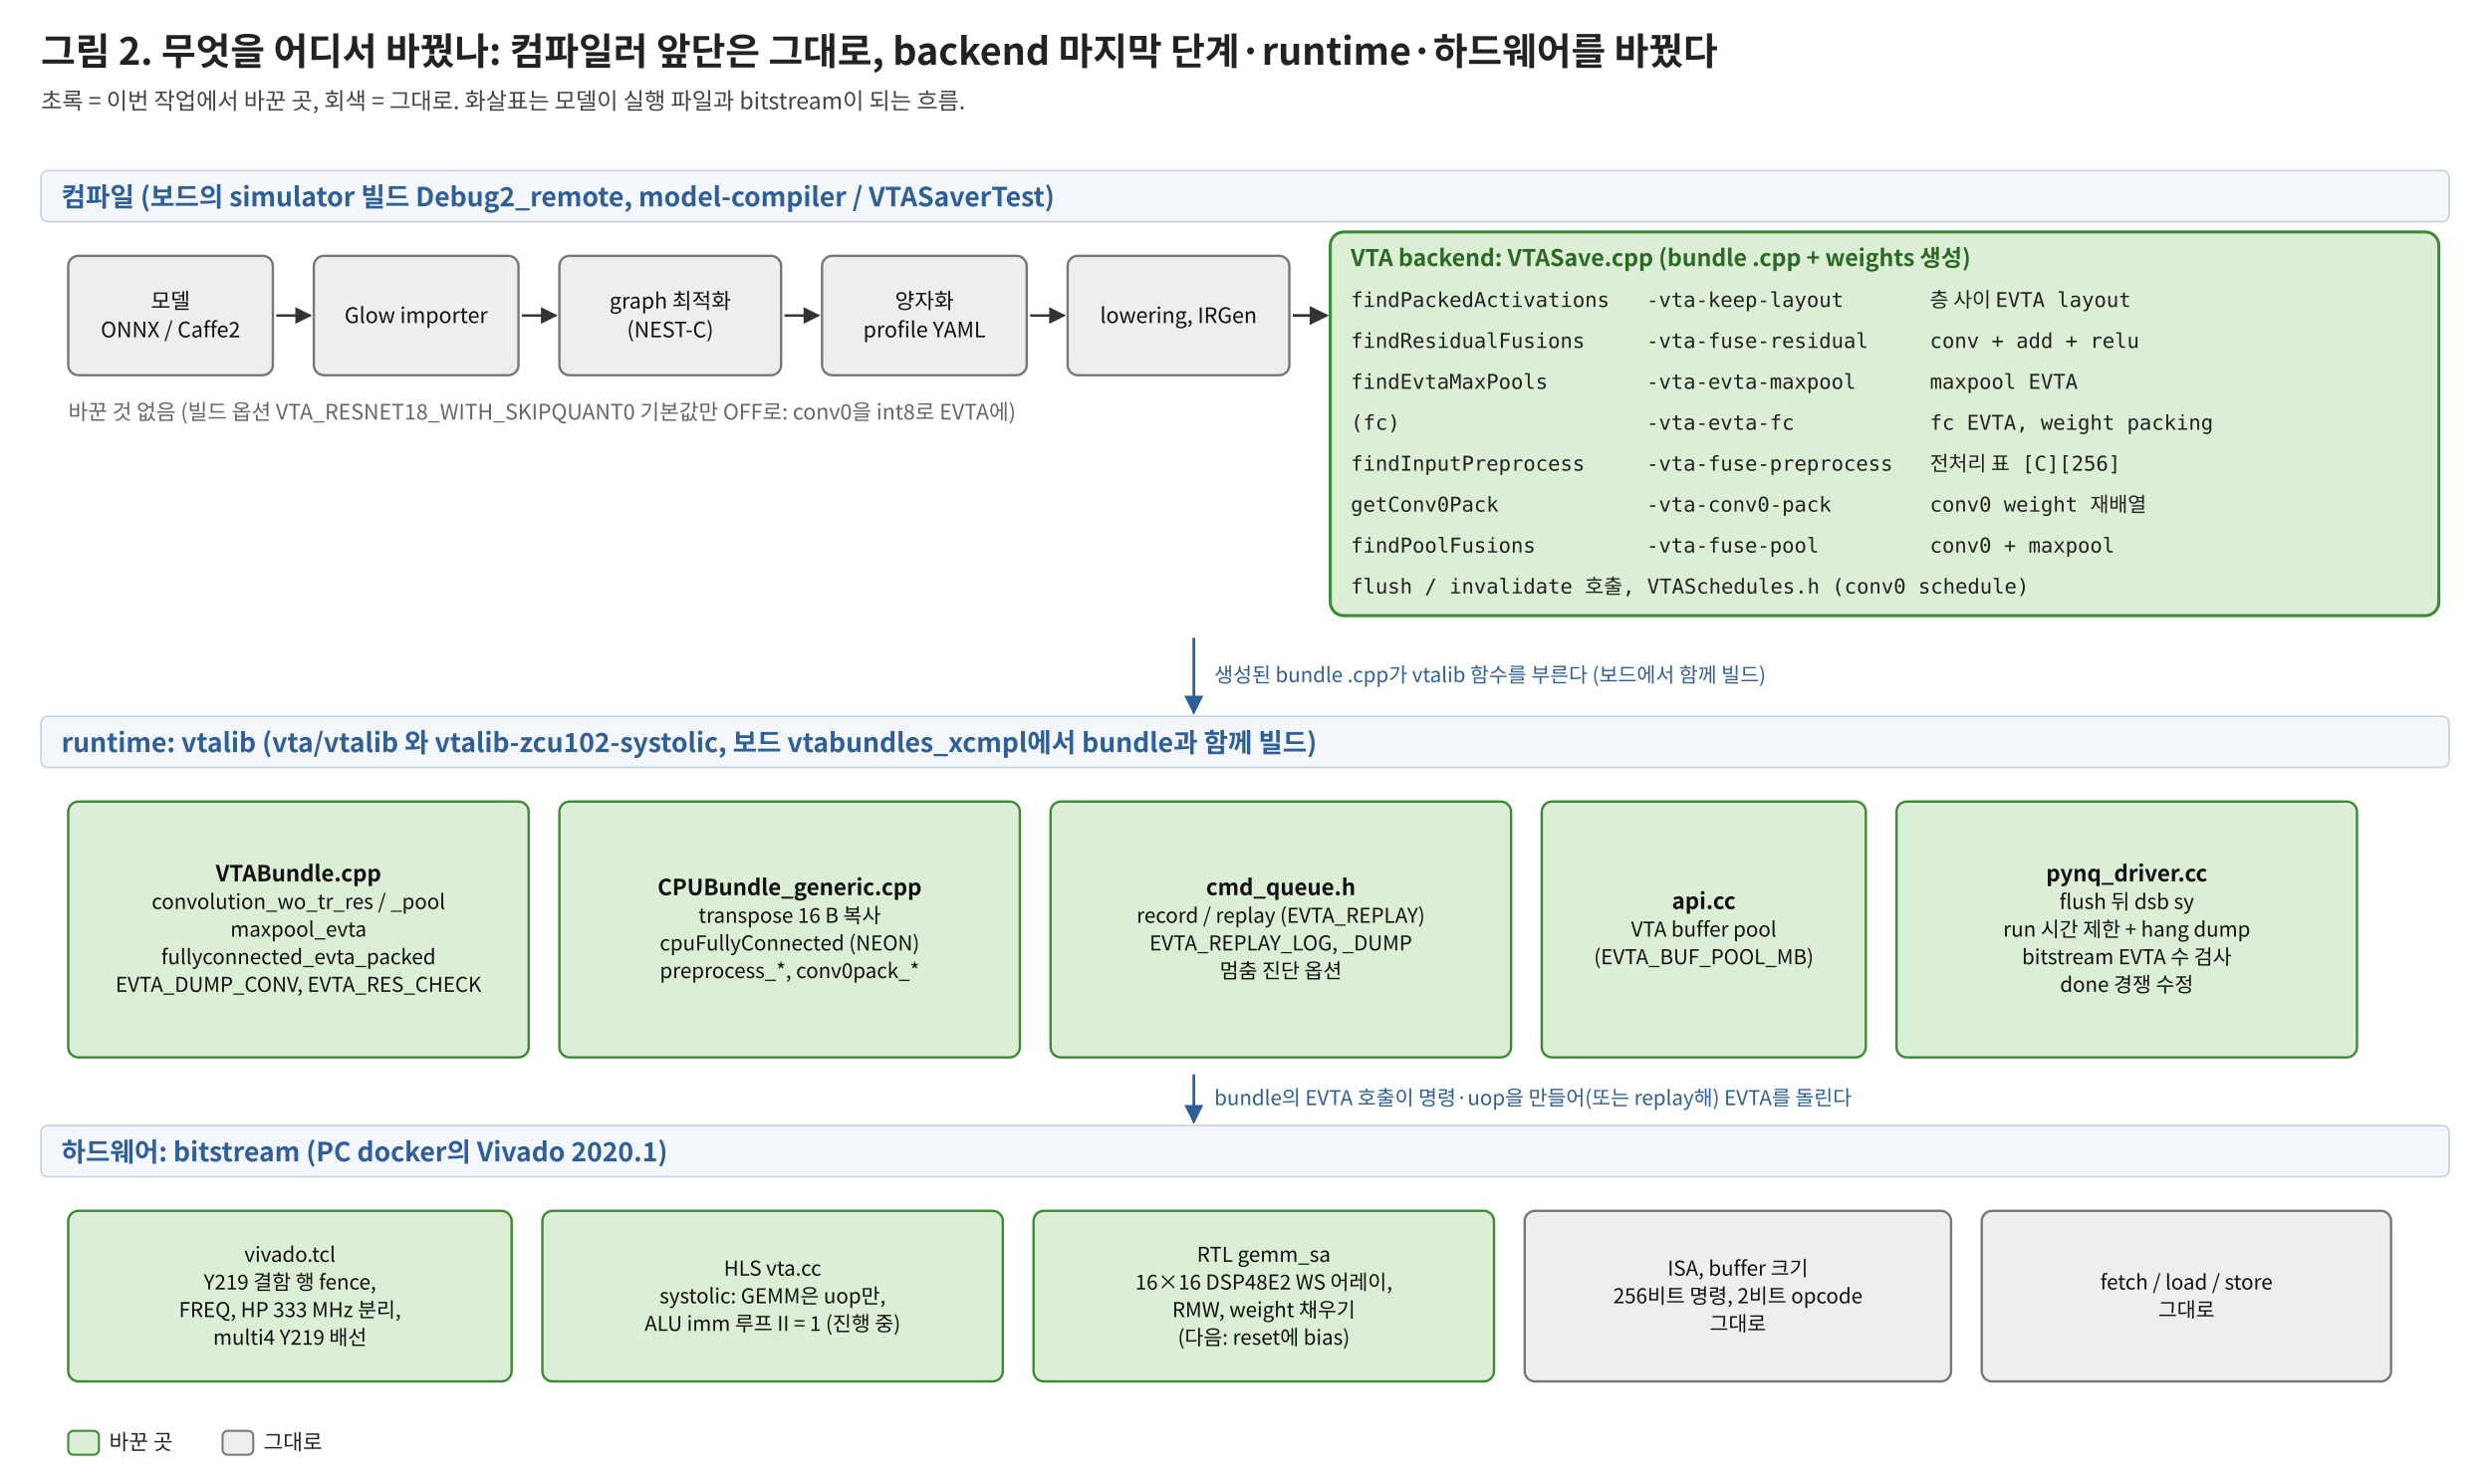
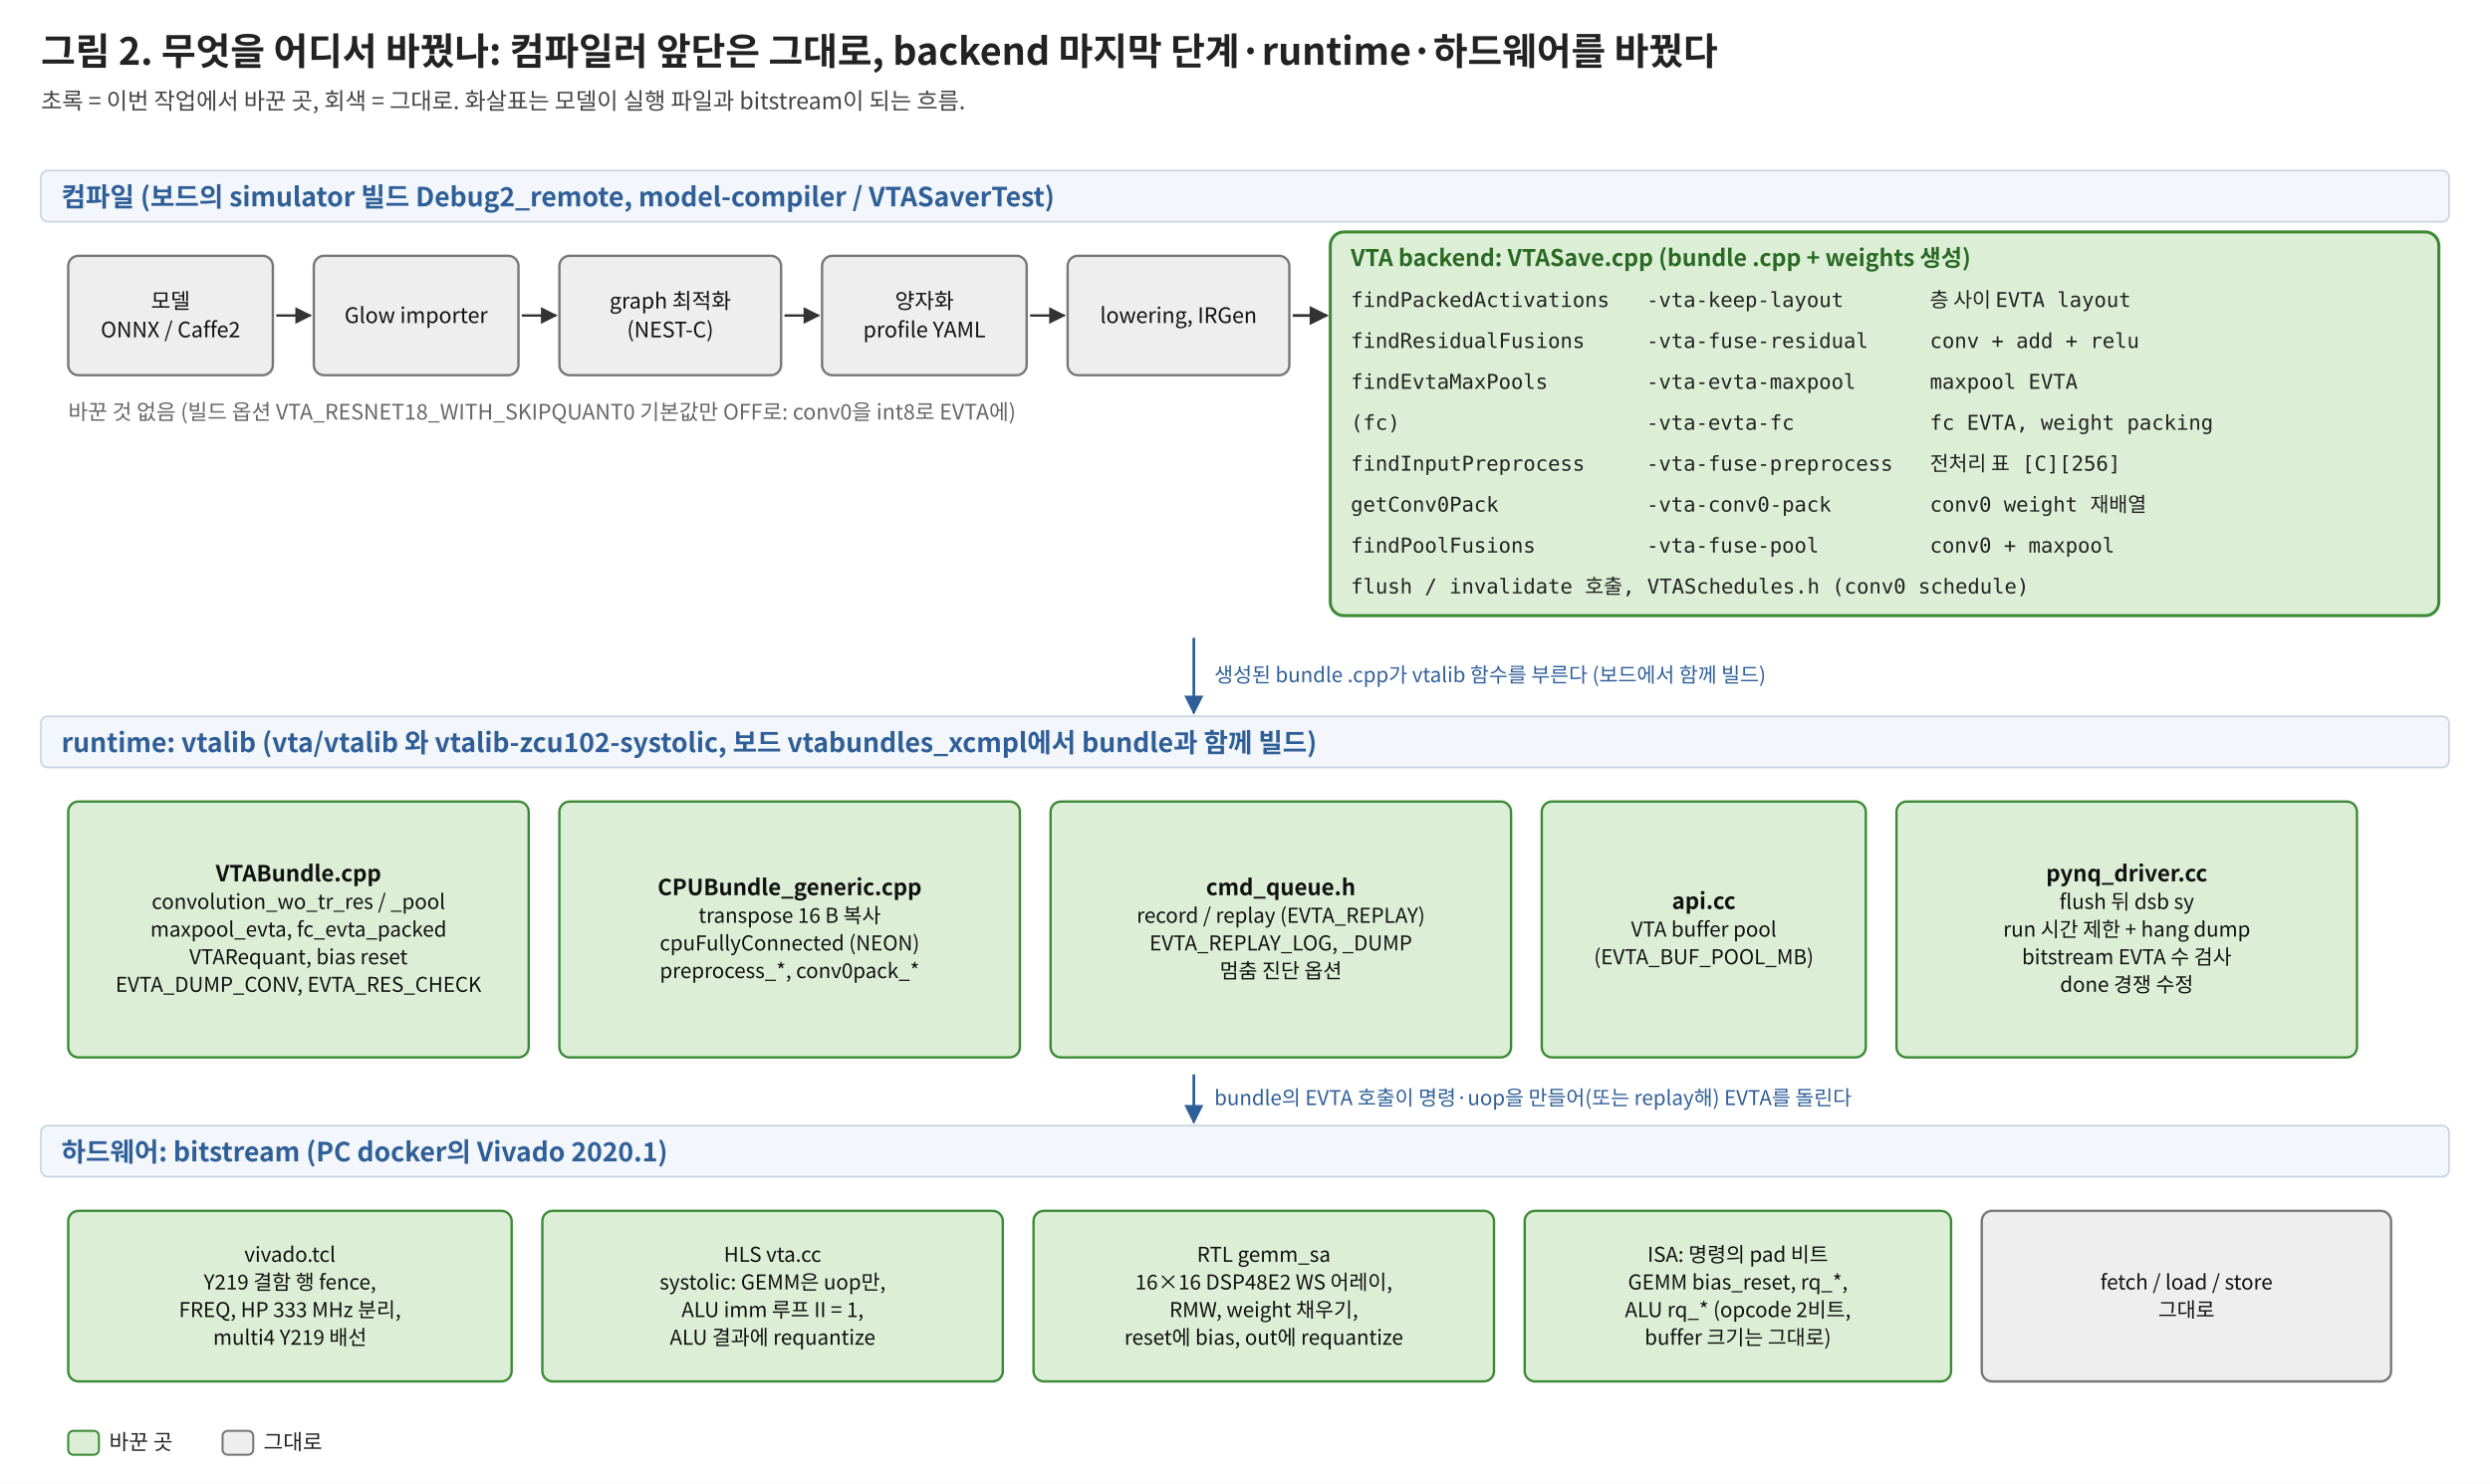
<svg xmlns="http://www.w3.org/2000/svg" width="1460" height="870" viewBox="0 0 1460 870" font-family="'Noto Sans CJK KR', 'Noto Sans KR', 'Malgun Gothic', 'Apple SD Gothic Neo', sans-serif">
  <defs>
    <marker id="ara" viewBox="0 0 10 10" refX="9" refY="5" markerWidth="7" markerHeight="7" orient="auto-start-reverse">
      <path d="M0,0 L10,5 L0,10 z" fill="#333333" />
    </marker>
    <marker id="arb" viewBox="0 0 10 10" refX="9" refY="5" markerWidth="7" markerHeight="7" orient="auto-start-reverse">
      <path d="M0,0 L10,5 L0,10 z" fill="#2f5f98" />
    </marker>
    <marker id="aro" viewBox="0 0 10 10" refX="9" refY="5" markerWidth="7" markerHeight="7" orient="auto-start-reverse">
      <path d="M0,0 L10,5 L0,10 z" fill="#c06a10" />
    </marker>
    <marker id="arg" viewBox="0 0 10 10" refX="9" refY="5" markerWidth="7" markerHeight="7" orient="auto-start-reverse">
      <path d="M0,0 L10,5 L0,10 z" fill="#3c8a35" />
    </marker>
    <marker id="arr" viewBox="0 0 10 10" refX="9" refY="5" markerWidth="7" markerHeight="7" orient="auto-start-reverse">
      <path d="M0,0 L10,5 L0,10 z" fill="#c0392b" />
    </marker>
    <marker id="arp" viewBox="0 0 10 10" refX="9" refY="5" markerWidth="7" markerHeight="7" orient="auto-start-reverse">
      <path d="M0,0 L10,5 L0,10 z" fill="#6d4596" />
    </marker>
    <marker id="ary" viewBox="0 0 10 10" refX="9" refY="5" markerWidth="7" markerHeight="7" orient="auto-start-reverse">
      <path d="M0,0 L10,5 L0,10 z" fill="#9a7b00" />
    </marker>
    <marker id="ark" viewBox="0 0 10 10" refX="9" refY="5" markerWidth="7" markerHeight="7" orient="auto-start-reverse">
      <path d="M0,0 L10,5 L0,10 z" fill="#888888" />
    </marker>
  </defs>
  <rect x="0.0" y="0.0" width="1460.0" height="870.0" rx="0" fill="#ffffff" stroke="none" stroke-width="1.2" />
  <text x="24.0" y="38.0" font-family="'Noto Sans CJK KR', 'Noto Sans KR', 'Malgun Gothic', 'Apple SD Gothic Neo', sans-serif" font-size="22" text-anchor="start" font-weight="bold" fill="#222222" xml:space="preserve">그림 2. 무엇을 어디서 바꿨나: 컴파일러 앞단은 그대로, backend 마지막 단계·runtime·하드웨어를 바꿨다</text>
  <text x="24.0" y="64.0" font-family="'Noto Sans CJK KR', 'Noto Sans KR', 'Malgun Gothic', 'Apple SD Gothic Neo', sans-serif" font-size="13.5" text-anchor="start" font-weight="normal" fill="#444444" xml:space="preserve">초록 = 이번 작업에서 바꾼 곳, 회색 = 그대로. 화살표는 모델이 실행 파일과 bitstream이 되는 흐름.</text>
  <rect x="24.0" y="100.0" width="1412.0" height="30.0" rx="4" fill="#f3f6fa" stroke="#c8d3e0" stroke-width="1" />
  <text x="36.0" y="121.0" font-family="'Noto Sans CJK KR', 'Noto Sans KR', 'Malgun Gothic', 'Apple SD Gothic Neo', sans-serif" font-size="15.5" text-anchor="start" font-weight="bold" fill="#2f5f98" xml:space="preserve">컴파일 (보드의 simulator 빌드 Debug2_remote, model-compiler / VTASaverTest)</text>
  <rect x="40.0" y="150.0" width="120.0" height="70.0" rx="6" fill="#eeeeee" stroke="#777777" stroke-width="1.4" />
  <text x="100.0" y="180.9" font-family="'Noto Sans CJK KR', 'Noto Sans KR', 'Malgun Gothic', 'Apple SD Gothic Neo', sans-serif" font-size="12.5" text-anchor="middle" font-weight="normal" fill="#111111" xml:space="preserve">모델</text>
  <text x="100.0" y="197.8" font-family="'Noto Sans CJK KR', 'Noto Sans KR', 'Malgun Gothic', 'Apple SD Gothic Neo', sans-serif" font-size="12.5" text-anchor="middle" font-weight="normal" fill="#111111" xml:space="preserve">ONNX / Caffe2</text>
  <line x1="162.0" y1="185.0" x2="182.0" y2="185.0" stroke="#333333" stroke-width="1.4" marker-end="url(#ara)" />
  <rect x="184.0" y="150.0" width="120.0" height="70.0" rx="6" fill="#eeeeee" stroke="#777777" stroke-width="1.4" />
  <text x="244.0" y="189.4" font-family="'Noto Sans CJK KR', 'Noto Sans KR', 'Malgun Gothic', 'Apple SD Gothic Neo', sans-serif" font-size="12.5" text-anchor="middle" font-weight="normal" fill="#111111" xml:space="preserve">Glow importer</text>
  <line x1="306.0" y1="185.0" x2="326.0" y2="185.0" stroke="#333333" stroke-width="1.4" marker-end="url(#ara)" />
  <rect x="328.0" y="150.0" width="130.0" height="70.0" rx="6" fill="#eeeeee" stroke="#777777" stroke-width="1.4" />
  <text x="393.0" y="180.9" font-family="'Noto Sans CJK KR', 'Noto Sans KR', 'Malgun Gothic', 'Apple SD Gothic Neo', sans-serif" font-size="12.5" text-anchor="middle" font-weight="normal" fill="#111111" xml:space="preserve">graph 최적화</text>
  <text x="393.0" y="197.8" font-family="'Noto Sans CJK KR', 'Noto Sans KR', 'Malgun Gothic', 'Apple SD Gothic Neo', sans-serif" font-size="12.5" text-anchor="middle" font-weight="normal" fill="#111111" xml:space="preserve">(NEST-C)</text>
  <line x1="460.0" y1="185.0" x2="480.0" y2="185.0" stroke="#333333" stroke-width="1.4" marker-end="url(#ara)" />
  <rect x="482.0" y="150.0" width="120.0" height="70.0" rx="6" fill="#eeeeee" stroke="#777777" stroke-width="1.4" />
  <text x="542.0" y="180.9" font-family="'Noto Sans CJK KR', 'Noto Sans KR', 'Malgun Gothic', 'Apple SD Gothic Neo', sans-serif" font-size="12.5" text-anchor="middle" font-weight="normal" fill="#111111" xml:space="preserve">양자화</text>
  <text x="542.0" y="197.8" font-family="'Noto Sans CJK KR', 'Noto Sans KR', 'Malgun Gothic', 'Apple SD Gothic Neo', sans-serif" font-size="12.5" text-anchor="middle" font-weight="normal" fill="#111111" xml:space="preserve">profile YAML</text>
  <line x1="604.0" y1="185.0" x2="624.0" y2="185.0" stroke="#333333" stroke-width="1.4" marker-end="url(#ara)" />
  <rect x="626.0" y="150.0" width="130.0" height="70.0" rx="6" fill="#eeeeee" stroke="#777777" stroke-width="1.4" />
  <text x="691.0" y="189.4" font-family="'Noto Sans CJK KR', 'Noto Sans KR', 'Malgun Gothic', 'Apple SD Gothic Neo', sans-serif" font-size="12.5" text-anchor="middle" font-weight="normal" fill="#111111" xml:space="preserve">lowering, IRGen</text>
  <text x="40.0" y="246.0" font-family="'Noto Sans CJK KR', 'Noto Sans KR', 'Malgun Gothic', 'Apple SD Gothic Neo', sans-serif" font-size="12.5" text-anchor="start" font-weight="normal" fill="#666666" xml:space="preserve">바꾼 것 없음 (빌드 옵션 VTA_RESNET18_WITH_SKIPQUANT0 기본값만 OFF로: conv0을 int8로 EVTA에)</text>
  <line x1="758.0" y1="185.0" x2="778.0" y2="185.0" stroke="#333333" stroke-width="1.6" marker-end="url(#ara)" />
  <rect x="780.0" y="136.0" width="650.0" height="225.0" rx="8" fill="#dcefd6" stroke="#3c8a35" stroke-width="1.8" />
  <text x="792.0" y="156.0" font-family="'Noto Sans CJK KR', 'Noto Sans KR', 'Malgun Gothic', 'Apple SD Gothic Neo', sans-serif" font-size="13.5" text-anchor="start" font-weight="bold" fill="#2a6a24" xml:space="preserve">VTA backend: VTASave.cpp (bundle .cpp + weights 생성)</text>
  <text x="792.0" y="180.0" font-family="'DejaVu Sans Mono', Consolas, monospace" font-size="12" text-anchor="start" font-weight="normal" fill="#222222" xml:space="preserve">findPackedActivations   -vta-keep-layout       층 사이 EVTA layout</text>
  <text x="792.0" y="204.0" font-family="'DejaVu Sans Mono', Consolas, monospace" font-size="12" text-anchor="start" font-weight="normal" fill="#222222" xml:space="preserve">findResidualFusions     -vta-fuse-residual     conv + add + relu</text>
  <text x="792.0" y="228.0" font-family="'DejaVu Sans Mono', Consolas, monospace" font-size="12" text-anchor="start" font-weight="normal" fill="#222222" xml:space="preserve">findEvtaMaxPools        -vta-evta-maxpool      maxpool EVTA</text>
  <text x="792.0" y="252.0" font-family="'DejaVu Sans Mono', Consolas, monospace" font-size="12" text-anchor="start" font-weight="normal" fill="#222222" xml:space="preserve">(fc)                    -vta-evta-fc           fc EVTA, weight packing</text>
  <text x="792.0" y="276.0" font-family="'DejaVu Sans Mono', Consolas, monospace" font-size="12" text-anchor="start" font-weight="normal" fill="#222222" xml:space="preserve">findInputPreprocess     -vta-fuse-preprocess   전처리 표 [C][256]</text>
  <text x="792.0" y="300.0" font-family="'DejaVu Sans Mono', Consolas, monospace" font-size="12" text-anchor="start" font-weight="normal" fill="#222222" xml:space="preserve">getConv0Pack            -vta-conv0-pack        conv0 weight 재배열</text>
  <text x="792.0" y="324.0" font-family="'DejaVu Sans Mono', Consolas, monospace" font-size="12" text-anchor="start" font-weight="normal" fill="#222222" xml:space="preserve">findPoolFusions         -vta-fuse-pool         conv0 + maxpool</text>
  <text x="792.0" y="348.0" font-family="'DejaVu Sans Mono', Consolas, monospace" font-size="12" text-anchor="start" font-weight="normal" fill="#222222" xml:space="preserve">flush / invalidate 호출, VTASchedules.h (conv0 schedule)</text>
  <line x1="700.0" y1="374.0" x2="700.0" y2="418.0" stroke="#2f5f98" stroke-width="1.6" marker-end="url(#arb)" />
  <text x="712.0" y="400.0" font-family="'Noto Sans CJK KR', 'Noto Sans KR', 'Malgun Gothic', 'Apple SD Gothic Neo', sans-serif" font-size="12" text-anchor="start" font-weight="normal" fill="#2f5f98" xml:space="preserve">생성된 bundle .cpp가 vtalib 함수를 부른다 (보드에서 함께 빌드)</text>
  <rect x="24.0" y="420.0" width="1412.0" height="30.0" rx="4" fill="#f3f6fa" stroke="#c8d3e0" stroke-width="1" />
  <text x="36.0" y="441.0" font-family="'Noto Sans CJK KR', 'Noto Sans KR', 'Malgun Gothic', 'Apple SD Gothic Neo', sans-serif" font-size="15.5" text-anchor="start" font-weight="bold" fill="#2f5f98" xml:space="preserve">runtime: vtalib (vta/vtalib 와 vtalib-zcu102-systolic, 보드 vtabundles_xcmpl에서 bundle과 함께 빌드)</text>
  <rect x="40.0" y="470.0" width="270.0" height="150.0" rx="6" fill="#dcefd6" stroke="#3c8a35" stroke-width="1.4" />
  <text x="175.0" y="516.8" font-family="'Noto Sans CJK KR', 'Noto Sans KR', 'Malgun Gothic', 'Apple SD Gothic Neo', sans-serif" font-size="13" text-anchor="middle" font-weight="bold" fill="#111111" xml:space="preserve">VTABundle.cpp</text>
  <text x="175.0" y="533.0" font-family="'Noto Sans CJK KR', 'Noto Sans KR', 'Malgun Gothic', 'Apple SD Gothic Neo', sans-serif" font-size="12" text-anchor="middle" font-weight="normal" fill="#111111" xml:space="preserve">convolution_wo_tr_res / _pool</text>
-   <text x="175.0" y="549.2" font-family="'Noto Sans CJK KR', 'Noto Sans KR', 'Malgun Gothic', 'Apple SD Gothic Neo', sans-serif" font-size="12" text-anchor="middle" font-weight="normal" fill="#111111" xml:space="preserve">maxpool_evta</text>
-   <text x="175.0" y="565.4" font-family="'Noto Sans CJK KR', 'Noto Sans KR', 'Malgun Gothic', 'Apple SD Gothic Neo', sans-serif" font-size="12" text-anchor="middle" font-weight="normal" fill="#111111" xml:space="preserve">fullyconnected_evta_packed</text>
+   <text x="175.0" y="549.2" font-family="'Noto Sans CJK KR', 'Noto Sans KR', 'Malgun Gothic', 'Apple SD Gothic Neo', sans-serif" font-size="12" text-anchor="middle" font-weight="normal" fill="#111111" xml:space="preserve">maxpool_evta, fc_evta_packed</text>
+   <text x="175.0" y="565.4" font-family="'Noto Sans CJK KR', 'Noto Sans KR', 'Malgun Gothic', 'Apple SD Gothic Neo', sans-serif" font-size="12" text-anchor="middle" font-weight="normal" fill="#111111" xml:space="preserve">VTARequant, bias reset</text>
  <text x="175.0" y="581.6" font-family="'Noto Sans CJK KR', 'Noto Sans KR', 'Malgun Gothic', 'Apple SD Gothic Neo', sans-serif" font-size="12" text-anchor="middle" font-weight="normal" fill="#111111" xml:space="preserve">EVTA_DUMP_CONV, EVTA_RES_CHECK</text>
  <rect x="328.0" y="470.0" width="270.0" height="150.0" rx="6" fill="#dcefd6" stroke="#3c8a35" stroke-width="1.4" />
  <text x="463.0" y="524.9" font-family="'Noto Sans CJK KR', 'Noto Sans KR', 'Malgun Gothic', 'Apple SD Gothic Neo', sans-serif" font-size="13" text-anchor="middle" font-weight="bold" fill="#111111" xml:space="preserve">CPUBundle_generic.cpp</text>
  <text x="463.0" y="541.1" font-family="'Noto Sans CJK KR', 'Noto Sans KR', 'Malgun Gothic', 'Apple SD Gothic Neo', sans-serif" font-size="12" text-anchor="middle" font-weight="normal" fill="#111111" xml:space="preserve">transpose 16 B 복사</text>
  <text x="463.0" y="557.3" font-family="'Noto Sans CJK KR', 'Noto Sans KR', 'Malgun Gothic', 'Apple SD Gothic Neo', sans-serif" font-size="12" text-anchor="middle" font-weight="normal" fill="#111111" xml:space="preserve">cpuFullyConnected (NEON)</text>
  <text x="463.0" y="573.5" font-family="'Noto Sans CJK KR', 'Noto Sans KR', 'Malgun Gothic', 'Apple SD Gothic Neo', sans-serif" font-size="12" text-anchor="middle" font-weight="normal" fill="#111111" xml:space="preserve">preprocess_*, conv0pack_*</text>
  <rect x="616.0" y="470.0" width="270.0" height="150.0" rx="6" fill="#dcefd6" stroke="#3c8a35" stroke-width="1.4" />
  <text x="751.0" y="524.9" font-family="'Noto Sans CJK KR', 'Noto Sans KR', 'Malgun Gothic', 'Apple SD Gothic Neo', sans-serif" font-size="13" text-anchor="middle" font-weight="bold" fill="#111111" xml:space="preserve">cmd_queue.h</text>
  <text x="751.0" y="541.1" font-family="'Noto Sans CJK KR', 'Noto Sans KR', 'Malgun Gothic', 'Apple SD Gothic Neo', sans-serif" font-size="12" text-anchor="middle" font-weight="normal" fill="#111111" xml:space="preserve">record / replay (EVTA_REPLAY)</text>
  <text x="751.0" y="557.3" font-family="'Noto Sans CJK KR', 'Noto Sans KR', 'Malgun Gothic', 'Apple SD Gothic Neo', sans-serif" font-size="12" text-anchor="middle" font-weight="normal" fill="#111111" xml:space="preserve">EVTA_REPLAY_LOG, _DUMP</text>
  <text x="751.0" y="573.5" font-family="'Noto Sans CJK KR', 'Noto Sans KR', 'Malgun Gothic', 'Apple SD Gothic Neo', sans-serif" font-size="12" text-anchor="middle" font-weight="normal" fill="#111111" xml:space="preserve">멈춤 진단 옵션</text>
  <rect x="904.0" y="470.0" width="190.0" height="150.0" rx="6" fill="#dcefd6" stroke="#3c8a35" stroke-width="1.4" />
  <text x="999.0" y="533.0" font-family="'Noto Sans CJK KR', 'Noto Sans KR', 'Malgun Gothic', 'Apple SD Gothic Neo', sans-serif" font-size="13" text-anchor="middle" font-weight="bold" fill="#111111" xml:space="preserve">api.cc</text>
  <text x="999.0" y="549.2" font-family="'Noto Sans CJK KR', 'Noto Sans KR', 'Malgun Gothic', 'Apple SD Gothic Neo', sans-serif" font-size="12" text-anchor="middle" font-weight="normal" fill="#111111" xml:space="preserve">VTA buffer pool</text>
  <text x="999.0" y="565.4" font-family="'Noto Sans CJK KR', 'Noto Sans KR', 'Malgun Gothic', 'Apple SD Gothic Neo', sans-serif" font-size="12" text-anchor="middle" font-weight="normal" fill="#111111" xml:space="preserve">(EVTA_BUF_POOL_MB)</text>
  <rect x="1112.0" y="470.0" width="270.0" height="150.0" rx="6" fill="#dcefd6" stroke="#3c8a35" stroke-width="1.4" />
  <text x="1247.0" y="516.8" font-family="'Noto Sans CJK KR', 'Noto Sans KR', 'Malgun Gothic', 'Apple SD Gothic Neo', sans-serif" font-size="13" text-anchor="middle" font-weight="bold" fill="#111111" xml:space="preserve">pynq_driver.cc</text>
  <text x="1247.0" y="533.0" font-family="'Noto Sans CJK KR', 'Noto Sans KR', 'Malgun Gothic', 'Apple SD Gothic Neo', sans-serif" font-size="12" text-anchor="middle" font-weight="normal" fill="#111111" xml:space="preserve">flush 뒤 dsb sy</text>
  <text x="1247.0" y="549.2" font-family="'Noto Sans CJK KR', 'Noto Sans KR', 'Malgun Gothic', 'Apple SD Gothic Neo', sans-serif" font-size="12" text-anchor="middle" font-weight="normal" fill="#111111" xml:space="preserve">run 시간 제한 + hang dump</text>
  <text x="1247.0" y="565.4" font-family="'Noto Sans CJK KR', 'Noto Sans KR', 'Malgun Gothic', 'Apple SD Gothic Neo', sans-serif" font-size="12" text-anchor="middle" font-weight="normal" fill="#111111" xml:space="preserve">bitstream EVTA 수 검사</text>
  <text x="1247.0" y="581.6" font-family="'Noto Sans CJK KR', 'Noto Sans KR', 'Malgun Gothic', 'Apple SD Gothic Neo', sans-serif" font-size="12" text-anchor="middle" font-weight="normal" fill="#111111" xml:space="preserve">done 경쟁 수정</text>
  <rect x="24.0" y="660.0" width="1412.0" height="30.0" rx="4" fill="#f3f6fa" stroke="#c8d3e0" stroke-width="1" />
  <text x="36.0" y="681.0" font-family="'Noto Sans CJK KR', 'Noto Sans KR', 'Malgun Gothic', 'Apple SD Gothic Neo', sans-serif" font-size="15.5" text-anchor="start" font-weight="bold" fill="#2f5f98" xml:space="preserve">하드웨어: bitstream (PC docker의 Vivado 2020.1)</text>
  <rect x="40.0" y="710.0" width="260.0" height="100.0" rx="6" fill="#dcefd6" stroke="#3c8a35" stroke-width="1.4" />
  <text x="170.0" y="739.9" font-family="'Noto Sans CJK KR', 'Noto Sans KR', 'Malgun Gothic', 'Apple SD Gothic Neo', sans-serif" font-size="12" text-anchor="middle" font-weight="normal" fill="#111111" xml:space="preserve">vivado.tcl</text>
  <text x="170.0" y="756.1" font-family="'Noto Sans CJK KR', 'Noto Sans KR', 'Malgun Gothic', 'Apple SD Gothic Neo', sans-serif" font-size="12" text-anchor="middle" font-weight="normal" fill="#111111" xml:space="preserve">Y219 결함 행 fence,</text>
  <text x="170.0" y="772.3" font-family="'Noto Sans CJK KR', 'Noto Sans KR', 'Malgun Gothic', 'Apple SD Gothic Neo', sans-serif" font-size="12" text-anchor="middle" font-weight="normal" fill="#111111" xml:space="preserve">FREQ, HP 333 MHz 분리,</text>
  <text x="170.0" y="788.5" font-family="'Noto Sans CJK KR', 'Noto Sans KR', 'Malgun Gothic', 'Apple SD Gothic Neo', sans-serif" font-size="12" text-anchor="middle" font-weight="normal" fill="#111111" xml:space="preserve">multi4 Y219 배선</text>
  <rect x="318.0" y="710.0" width="270.0" height="100.0" rx="6" fill="#dcefd6" stroke="#3c8a35" stroke-width="1.4" />
-   <text x="453.0" y="748.0" font-family="'Noto Sans CJK KR', 'Noto Sans KR', 'Malgun Gothic', 'Apple SD Gothic Neo', sans-serif" font-size="12" text-anchor="middle" font-weight="normal" fill="#111111" xml:space="preserve">HLS vta.cc</text>
-   <text x="453.0" y="764.2" font-family="'Noto Sans CJK KR', 'Noto Sans KR', 'Malgun Gothic', 'Apple SD Gothic Neo', sans-serif" font-size="12" text-anchor="middle" font-weight="normal" fill="#111111" xml:space="preserve">systolic: GEMM은 uop만,</text>
-   <text x="453.0" y="780.4" font-family="'Noto Sans CJK KR', 'Noto Sans KR', 'Malgun Gothic', 'Apple SD Gothic Neo', sans-serif" font-size="12" text-anchor="middle" font-weight="normal" fill="#111111" xml:space="preserve">ALU imm 루프 II = 1 (진행 중)</text>
+   <text x="453.0" y="739.9" font-family="'Noto Sans CJK KR', 'Noto Sans KR', 'Malgun Gothic', 'Apple SD Gothic Neo', sans-serif" font-size="12" text-anchor="middle" font-weight="normal" fill="#111111" xml:space="preserve">HLS vta.cc</text>
+   <text x="453.0" y="756.1" font-family="'Noto Sans CJK KR', 'Noto Sans KR', 'Malgun Gothic', 'Apple SD Gothic Neo', sans-serif" font-size="12" text-anchor="middle" font-weight="normal" fill="#111111" xml:space="preserve">systolic: GEMM은 uop만,</text>
+   <text x="453.0" y="772.3" font-family="'Noto Sans CJK KR', 'Noto Sans KR', 'Malgun Gothic', 'Apple SD Gothic Neo', sans-serif" font-size="12" text-anchor="middle" font-weight="normal" fill="#111111" xml:space="preserve">ALU imm 루프 II = 1,</text>
+   <text x="453.0" y="788.5" font-family="'Noto Sans CJK KR', 'Noto Sans KR', 'Malgun Gothic', 'Apple SD Gothic Neo', sans-serif" font-size="12" text-anchor="middle" font-weight="normal" fill="#111111" xml:space="preserve">ALU 결과에 requantize</text>
  <rect x="606.0" y="710.0" width="270.0" height="100.0" rx="6" fill="#dcefd6" stroke="#3c8a35" stroke-width="1.4" />
  <text x="741.0" y="739.9" font-family="'Noto Sans CJK KR', 'Noto Sans KR', 'Malgun Gothic', 'Apple SD Gothic Neo', sans-serif" font-size="12" text-anchor="middle" font-weight="normal" fill="#111111" xml:space="preserve">RTL gemm_sa</text>
  <text x="741.0" y="756.1" font-family="'Noto Sans CJK KR', 'Noto Sans KR', 'Malgun Gothic', 'Apple SD Gothic Neo', sans-serif" font-size="12" text-anchor="middle" font-weight="normal" fill="#111111" xml:space="preserve">16×16 DSP48E2 WS 어레이,</text>
-   <text x="741.0" y="772.3" font-family="'Noto Sans CJK KR', 'Noto Sans KR', 'Malgun Gothic', 'Apple SD Gothic Neo', sans-serif" font-size="12" text-anchor="middle" font-weight="normal" fill="#111111" xml:space="preserve">RMW, weight 채우기</text>
-   <text x="741.0" y="788.5" font-family="'Noto Sans CJK KR', 'Noto Sans KR', 'Malgun Gothic', 'Apple SD Gothic Neo', sans-serif" font-size="12" text-anchor="middle" font-weight="normal" fill="#111111" xml:space="preserve">(다음: reset에 bias)</text>
-   <rect x="894.0" y="710.0" width="250.0" height="100.0" rx="6" fill="#eeeeee" stroke="#777777" stroke-width="1.4" />
-   <text x="1019.0" y="748.0" font-family="'Noto Sans CJK KR', 'Noto Sans KR', 'Malgun Gothic', 'Apple SD Gothic Neo', sans-serif" font-size="12" text-anchor="middle" font-weight="normal" fill="#111111" xml:space="preserve">ISA, buffer 크기</text>
-   <text x="1019.0" y="764.2" font-family="'Noto Sans CJK KR', 'Noto Sans KR', 'Malgun Gothic', 'Apple SD Gothic Neo', sans-serif" font-size="12" text-anchor="middle" font-weight="normal" fill="#111111" xml:space="preserve">256비트 명령, 2비트 opcode</text>
-   <text x="1019.0" y="780.4" font-family="'Noto Sans CJK KR', 'Noto Sans KR', 'Malgun Gothic', 'Apple SD Gothic Neo', sans-serif" font-size="12" text-anchor="middle" font-weight="normal" fill="#111111" xml:space="preserve">그대로</text>
+   <text x="741.0" y="772.3" font-family="'Noto Sans CJK KR', 'Noto Sans KR', 'Malgun Gothic', 'Apple SD Gothic Neo', sans-serif" font-size="12" text-anchor="middle" font-weight="normal" fill="#111111" xml:space="preserve">RMW, weight 채우기,</text>
+   <text x="741.0" y="788.5" font-family="'Noto Sans CJK KR', 'Noto Sans KR', 'Malgun Gothic', 'Apple SD Gothic Neo', sans-serif" font-size="12" text-anchor="middle" font-weight="normal" fill="#111111" xml:space="preserve">reset에 bias, out에 requantize</text>
+   <rect x="894.0" y="710.0" width="250.0" height="100.0" rx="6" fill="#dcefd6" stroke="#3c8a35" stroke-width="1.4" />
+   <text x="1019.0" y="739.9" font-family="'Noto Sans CJK KR', 'Noto Sans KR', 'Malgun Gothic', 'Apple SD Gothic Neo', sans-serif" font-size="12" text-anchor="middle" font-weight="normal" fill="#111111" xml:space="preserve">ISA: 명령의 pad 비트</text>
+   <text x="1019.0" y="756.1" font-family="'Noto Sans CJK KR', 'Noto Sans KR', 'Malgun Gothic', 'Apple SD Gothic Neo', sans-serif" font-size="12" text-anchor="middle" font-weight="normal" fill="#111111" xml:space="preserve">GEMM bias_reset, rq_*,</text>
+   <text x="1019.0" y="772.3" font-family="'Noto Sans CJK KR', 'Noto Sans KR', 'Malgun Gothic', 'Apple SD Gothic Neo', sans-serif" font-size="12" text-anchor="middle" font-weight="normal" fill="#111111" xml:space="preserve">ALU rq_* (opcode 2비트,</text>
+   <text x="1019.0" y="788.5" font-family="'Noto Sans CJK KR', 'Noto Sans KR', 'Malgun Gothic', 'Apple SD Gothic Neo', sans-serif" font-size="12" text-anchor="middle" font-weight="normal" fill="#111111" xml:space="preserve">buffer 크기는 그대로)</text>
  <rect x="1162.0" y="710.0" width="240.0" height="100.0" rx="6" fill="#eeeeee" stroke="#777777" stroke-width="1.4" />
  <text x="1282.0" y="756.1" font-family="'Noto Sans CJK KR', 'Noto Sans KR', 'Malgun Gothic', 'Apple SD Gothic Neo', sans-serif" font-size="12" text-anchor="middle" font-weight="normal" fill="#111111" xml:space="preserve">fetch / load / store</text>
  <text x="1282.0" y="772.3" font-family="'Noto Sans CJK KR', 'Noto Sans KR', 'Malgun Gothic', 'Apple SD Gothic Neo', sans-serif" font-size="12" text-anchor="middle" font-weight="normal" fill="#111111" xml:space="preserve">그대로</text>
  <line x1="700.0" y1="630.0" x2="700.0" y2="658.0" stroke="#2f5f98" stroke-width="1.6" marker-end="url(#arb)" />
  <text x="712.0" y="648.0" font-family="'Noto Sans CJK KR', 'Noto Sans KR', 'Malgun Gothic', 'Apple SD Gothic Neo', sans-serif" font-size="12" text-anchor="start" font-weight="normal" fill="#2f5f98" xml:space="preserve">bundle의 EVTA 호출이 명령·uop을 만들어(또는 replay해) EVTA를 돌린다</text>
  <rect x="40.0" y="839.0" width="18.0" height="14.0" rx="3" fill="#dcefd6" stroke="#3c8a35" stroke-width="1.2" />
  <text x="64.0" y="850.0" font-family="'Noto Sans CJK KR', 'Noto Sans KR', 'Malgun Gothic', 'Apple SD Gothic Neo', sans-serif" font-size="12.5" text-anchor="start" font-weight="normal" fill="#222222" xml:space="preserve">바꾼 곳</text>
  <rect x="130.5" y="839.0" width="18.0" height="14.0" rx="3" fill="#eeeeee" stroke="#777777" stroke-width="1.2" />
  <text x="154.5" y="850.0" font-family="'Noto Sans CJK KR', 'Noto Sans KR', 'Malgun Gothic', 'Apple SD Gothic Neo', sans-serif" font-size="12.5" text-anchor="start" font-weight="normal" fill="#222222" xml:space="preserve">그대로</text>
</svg>
